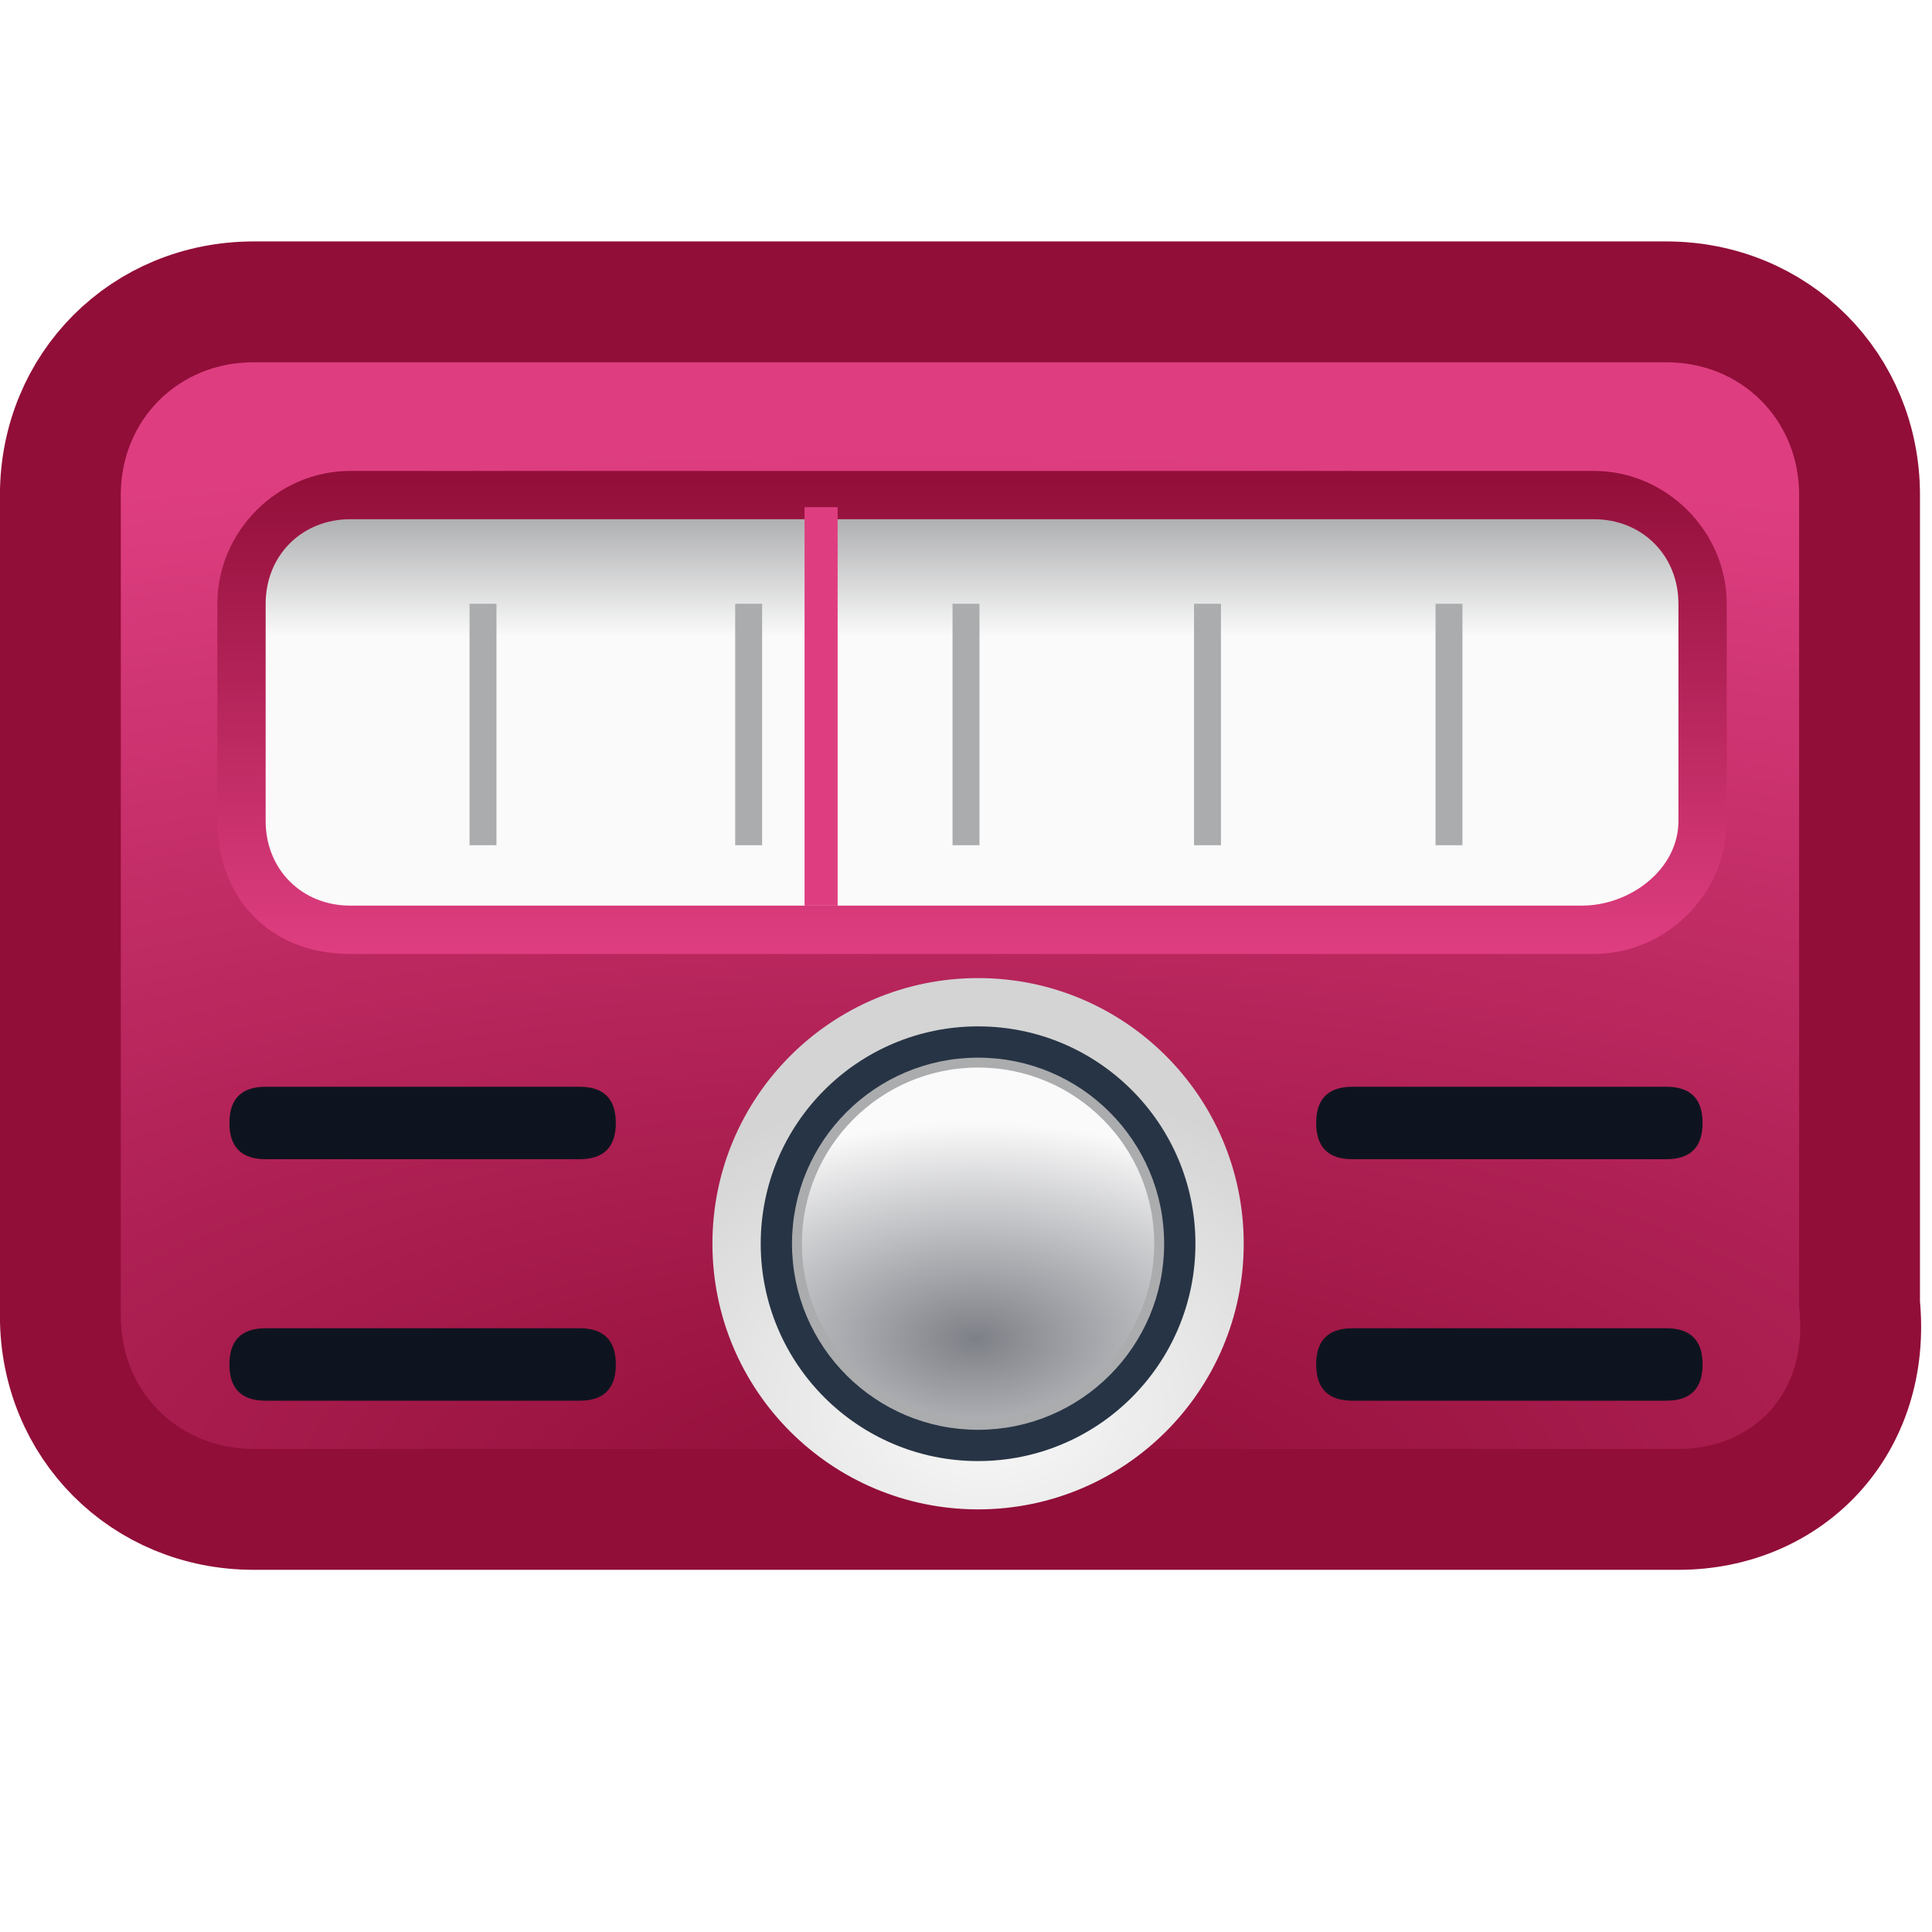
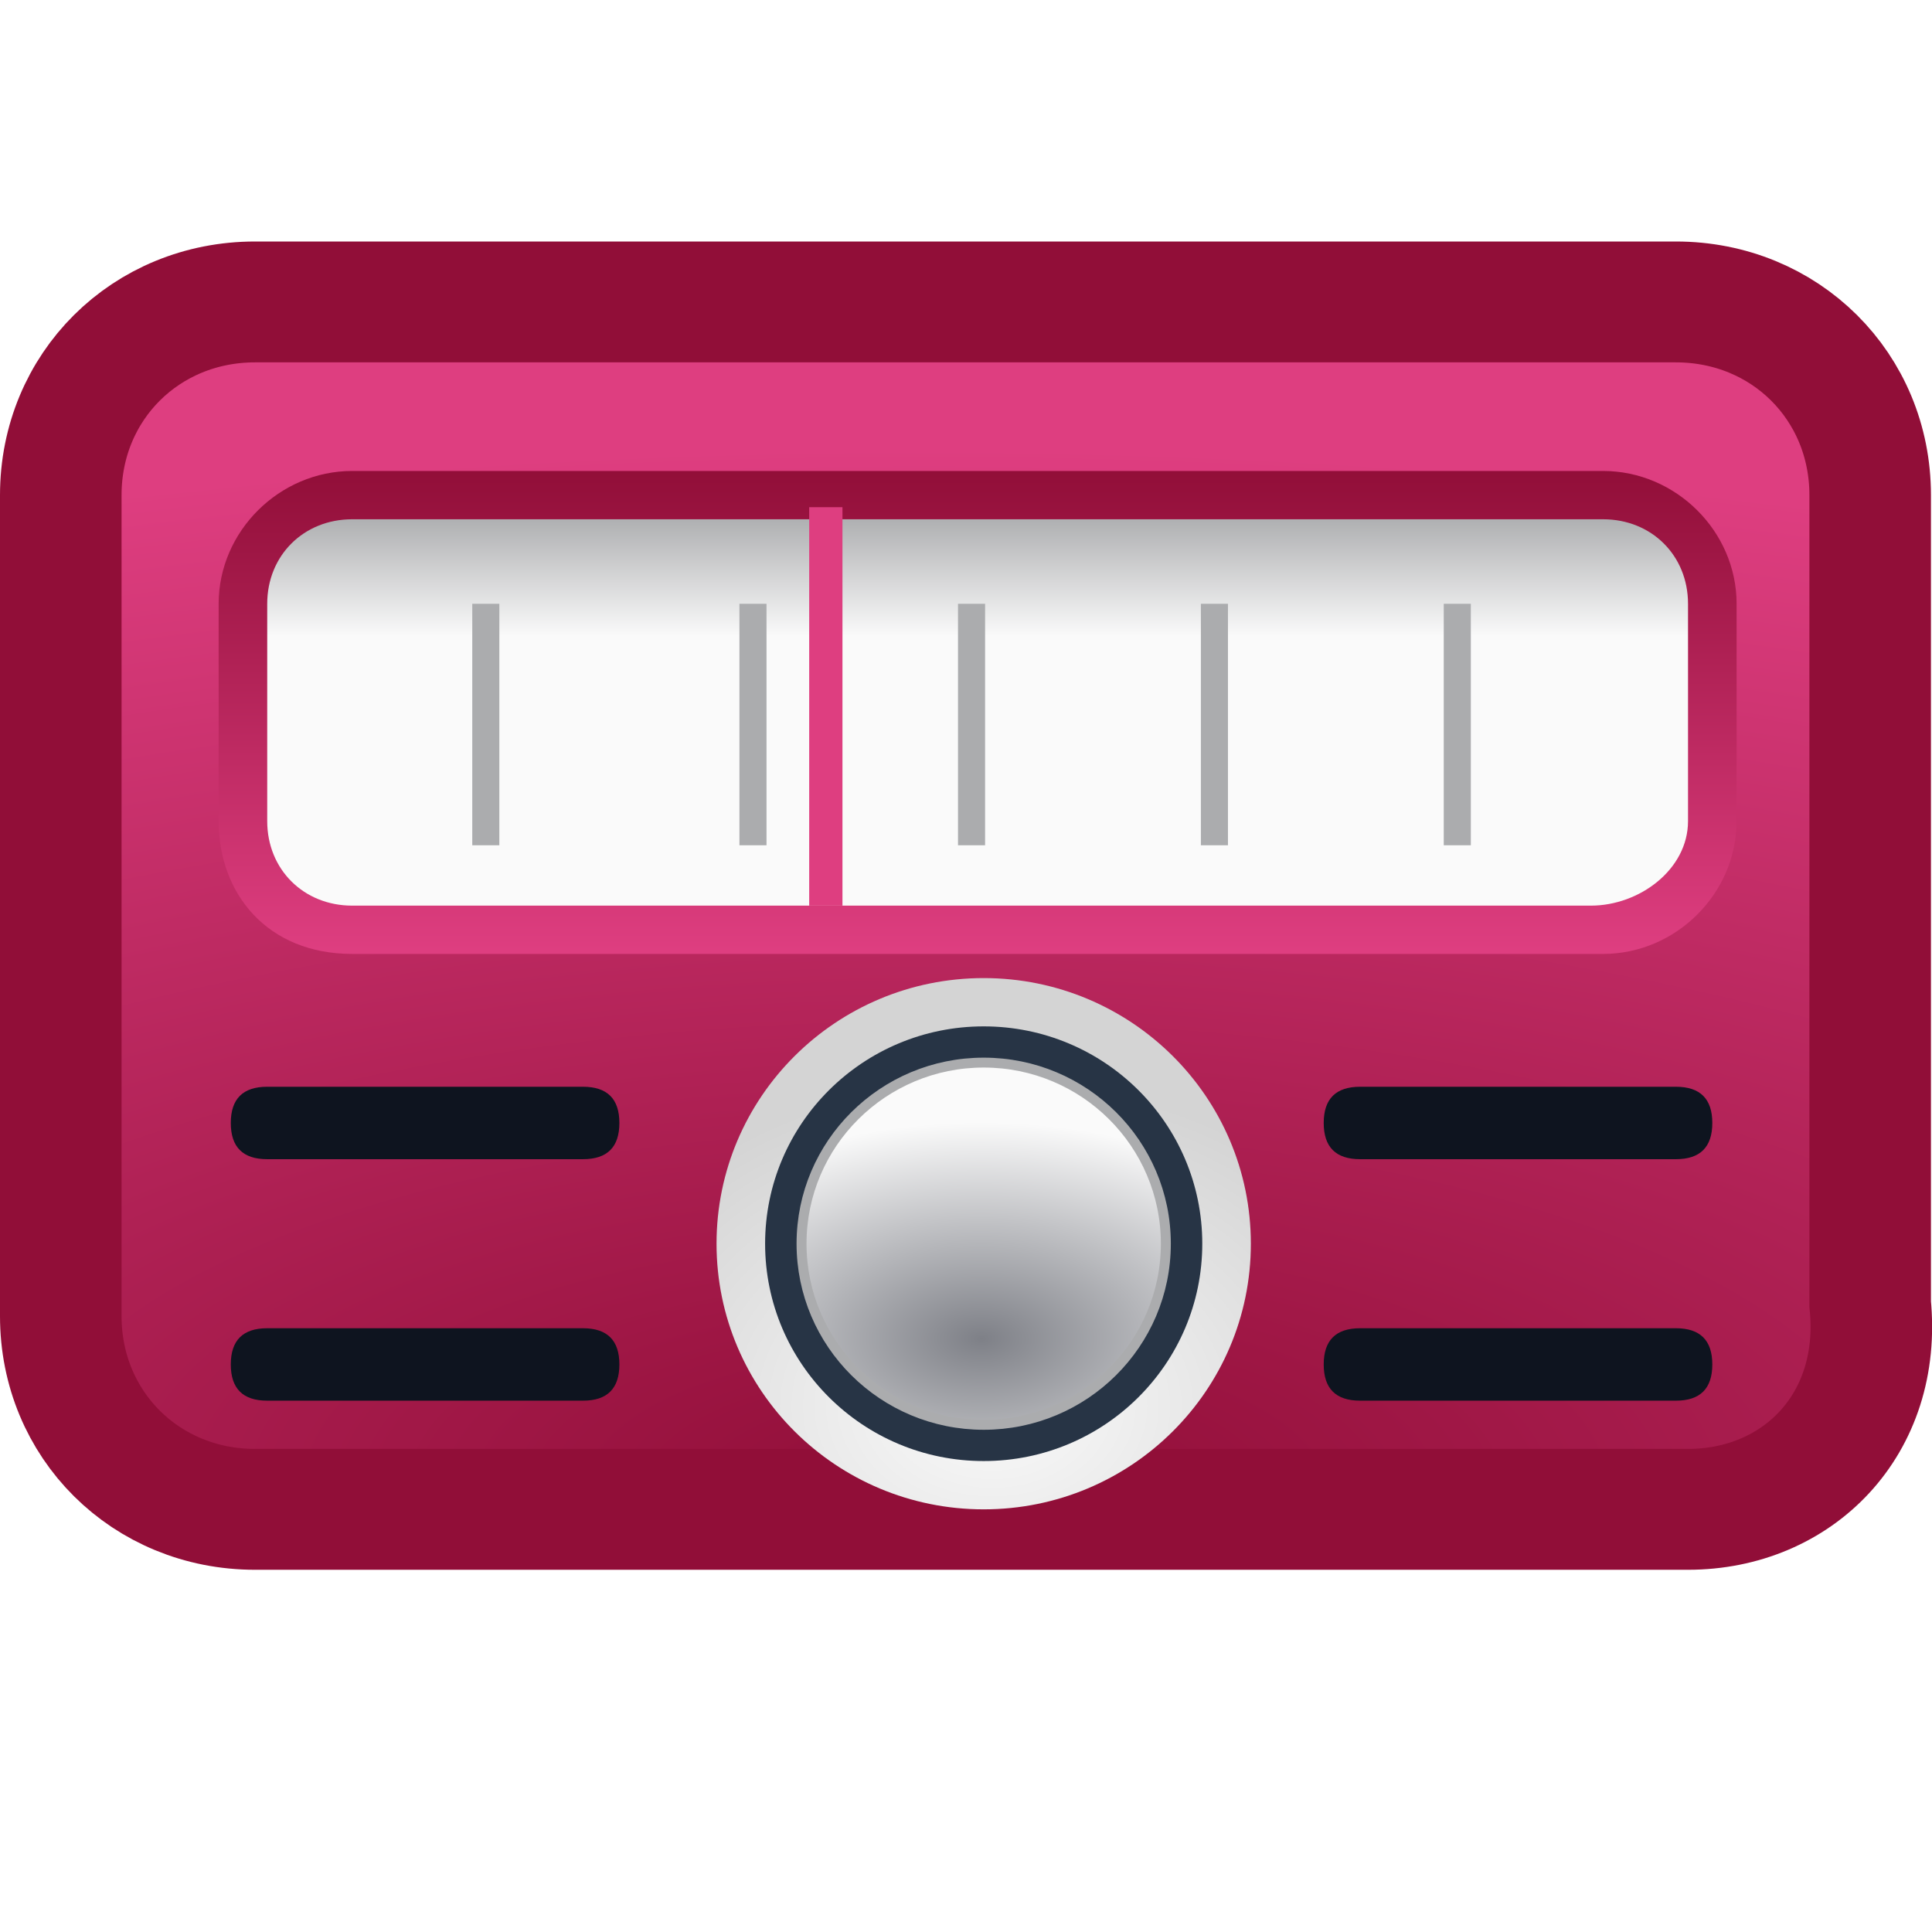
<svg xmlns="http://www.w3.org/2000/svg" version="1.1" x="0px" y="0px" viewBox="0 0 16 16" style="enable-background:new 0 0 16 16;" xml:space="preserve" id="svg3473">
  <defs id="defs3477" />
  <style type="text/css" id="style3373">
	.st0{display:none;}
	.st1{display:inline;opacity:0.2;fill:none;stroke:#000000;stroke-width:3.125000e-02;enable-background:new    ;}
	.st2{opacity:0.3;fill:url(#SVGID_1_);enable-background:new    ;}
	.st3{opacity:0.3;fill:url(#SVGID_2_);enable-background:new    ;}
	.st4{opacity:0.3;fill:url(#SVGID_3_);enable-background:new    ;}
	.st5{fill:url(#SVGID_4_);stroke:#910E38;stroke-width:1.001;}
	.st6{fill:url(#SVGID_5_);}
	.st7{fill:url(#SVGID_6_);}
	.st8{fill:none;stroke:#ABACAE;stroke-width:0.223;stroke-miterlimit:10;}
	.st9{fill:none;stroke:#DE3E80;stroke-width:0.274;stroke-miterlimit:10;}
	.st10{fill:url(#SVGID_7_);}
	.st11{fill:#273445;}
	.st12{fill:url(#SVGID_8_);stroke:#ABACAE;stroke-width:8.197150e-02;stroke-linecap:round;stroke-linejoin:round;}
	.st13{fill:#0E141F;}
</style>
  <g id="Layer_1" class="st0">
    <path class="st1" d="M16,11.8H0 M16,12.3H0 M16,12.8H0 M16,11.5H0 M16,12H0 M16,12.5H0 M16,10.3H0 M16,10.8H0 M16,11.3H0 M16,10H0    M16,10.5H0 M16,11H0 M16,8.8H0 M16,9.3H0 M16,9.8H0 M16,8.5H0 M16,9H0 M16,9.5H0 M16,7.3H0 M16,7.8H0 M16,8.3H0 M16,7H0 M16,7.5H0    M16,8H0 M16,5.8H0 M16,6.3H0 M16,6.8H0 M16,5.5H0 M16,6H0 M16,6.5H0 M16,4.8H0 M16,5.3H0 M16,4.5H0 M16,5H0 M16,3.3H0 M16,3.8H0    M16,4.3H0 M16,3H0 M16,3.5H0 M16,4H0 M16,1.8H0 M16,2.3H0 M16,2.8H0 M16,1.5H0 M16,2H0 M16,2.5H0 M16,0.3H0 M16,0.8H0 M16,1.3H0    M16,0.5H0 M16,1H0 M16,14.5H0 M16,15H0 M16,15.5H0 M16,14.3H0 M16,14.8H0 M16,15.3H0 M16,13H0 M16,13.5H0 M16,14H0 M16,13.3H0    M16,13.8H0 M16,15.8H0 M4.3,16V0 M3.8,16V0 M3.3,16V0 M4.5,16V0 M4,16V0 M3.5,16V0 M5.8,16V0 M5.3,16V0 M4.8,16V0 M6,16V0 M5.5,16   V0 M5,16V0 M7.3,16V0 M6.8,16V0 M6.3,16V0 M7.5,16V0 M7,16V0 M6.5,16V0 M8.8,16V0 M8.3,16V0 M7.8,16V0 M9,16V0 M8.5,16V0 M8,16V0    M10.3,16V0 M9.8,16V0 M9.3,16V0 M10.5,16V0 M10,16V0 M9.5,16V0 M11.3,16V0 M10.8,16V0 M11.5,16V0 M11,16V0 M12.8,16V0 M12.3,16V0    M11.8,16V0 M13,16V0 M12.5,16V0 M12,16V0 M14.3,16V0 M13.8,16V0 M13.3,16V0 M14.5,16V0 M14,16V0 M13.5,16V0 M15.8,16V0 M15.3,16V0    M14.8,16V0 M15.5,16V0 M15,16V0 M1.5,16V0 M1,16V0 M0.5,16V0 M1.8,16V0 M1.3,16V0 M0.8,16V0 M3,16V0 M2.5,16V0 M2,16V0 M2.8,16V0    M2.3,16V0 M0.3,16V0" id="path3375" />
  </g>
-   <g id="Layer_2" transform="translate(0,-2)">
+   <g id="Layer_2" transform="matrix(1.005682,0,0,0.9999276,5.0286435e-4,-1.99921)">
    <radialGradient id="SVGID_4_" cx="7.765" cy="15.205" r="21.792" gradientTransform="matrix(1.0281,0.00633158,-0.0026873,0.3957,-0.06592959,8.2518)" gradientUnits="userSpaceOnUse">
      <stop offset="0" style="stop-color:#910E38" id="stop3403" />
      <stop offset="1" style="stop-color:#DE3E80" id="stop3405" />
    </radialGradient>
    <path class="st5" d="M 13.9,14.5 H 2.1 C 1.2,14.5 0.5,13.8 0.5,12.9 V 6.1 C 0.5,5.2 1.2,4.5 2.1,4.5 h 11.7 c 0.9,0 1.6,0.7 1.6,1.6 v 6.7 c 0.1,1 -0.6,1.7 -1.5,1.7 z" id="path3408" style="fill:url(#SVGID_4_);stroke:#910e38;stroke-width:1.001" />
    <linearGradient id="SVGID_5_" gradientUnits="userSpaceOnUse" x1="8.734" y1="9.875" x2="8.734" y2="5.875" gradientTransform="matrix(1.0987,0,0,1,-1.5964,0)">
      <stop offset="0" style="stop-color:#DE3E80" id="stop3410" />
      <stop offset="1" style="stop-color:#910E38" id="stop3412" />
    </linearGradient>
    <path class="st6" d="M 1.8,8.8 V 7 C 1.8,6.4 2.3,5.9 2.9,5.9 h 10.3 c 0.6,0 1.1,0.5 1.1,1.1 v 1.8 c 0,0.6 -0.5,1.1 -1.1,1.1 H 2.9 C 2.2,9.9 1.8,9.4 1.8,8.8 Z" id="path3415" style="fill:url(#SVGID_5_)" />
    <linearGradient id="SVGID_6_" gradientUnits="userSpaceOnUse" x1="8" y1="9.5" x2="8" y2="6.25">
      <stop offset="0.687" style="stop-color:#FAFAFA" id="stop3417" />
      <stop offset="1" style="stop-color:#ABACAE" id="stop3419" />
    </linearGradient>
    <path class="st7" d="M 13.1,9.5 H 2.9 C 2.5,9.5 2.2,9.2 2.2,8.8 V 7 C 2.2,6.6 2.5,6.3 2.9,6.3 h 10.3 c 0.4,0 0.7,0.3 0.7,0.7 v 1.8 c 0,0.4 -0.4,0.7 -0.8,0.7 z" id="path3422" style="fill:url(#SVGID_6_)" />
    <g id="g3436">
      <line class="st8" x1="4" y1="7" x2="4" y2="9" id="line3424" style="fill:none;stroke:#abacae;stroke-width:0.223;stroke-miterlimit:10" />
      <line class="st8" x1="6.2" y1="7" x2="6.2" y2="9" id="line3426" style="fill:none;stroke:#abacae;stroke-width:0.223;stroke-miterlimit:10" />
      <line class="st8" x1="8" y1="7" x2="8" y2="9" id="line3428" style="fill:none;stroke:#abacae;stroke-width:0.223;stroke-miterlimit:10" />
      <line class="st8" x1="10" y1="7" x2="10" y2="9" id="line3430" style="fill:none;stroke:#abacae;stroke-width:0.223;stroke-miterlimit:10" />
      <line class="st8" x1="12" y1="7" x2="12" y2="9" id="line3432" style="fill:none;stroke:#abacae;stroke-width:0.223;stroke-miterlimit:10" />
      <line class="st9" x1="6.8" y1="6.2" x2="6.8" y2="9.5" id="line3434" style="fill:none;stroke:#de3e80;stroke-width:0.274;stroke-miterlimit:10" />
    </g>
    <g id="g3454">
      <radialGradient id="SVGID_7_" cx="7.838" cy="14.267" r="3.572" gradientTransform="matrix(1.0041,0,0,0.757,0.3012,2.8452)" gradientUnits="userSpaceOnUse">
        <stop offset="0" style="stop-color:#FAFAFA" id="stop3438" />
        <stop offset="1" style="stop-color:#D4D4D4" id="stop3440" />
      </radialGradient>
      <circle class="st10" cx="8.1" cy="12.3" r="2.2" id="circle3443" style="fill:url(#SVGID_7_)" />
      <circle class="st11" cx="8.1" cy="12.3" r="1.8" id="circle3445" style="fill:#273445" />
      <radialGradient id="SVGID_8_" cx="7.739" cy="11.918" r="3.139" gradientTransform="matrix(0.9834,0,0,0.5716,0.4704,6.275)" gradientUnits="userSpaceOnUse">
        <stop offset="0" style="stop-color:#7E8087" id="stop3447" />
        <stop offset="1" style="stop-color:#FAFAFA" id="stop3449" />
      </radialGradient>
-       <circle class="st12" cx="8.1" cy="12.3" r="1.5" id="circle3452" />
+       <circle class="st12" cx="8.1" cy="12.3" r="1.5" id="circle3452" style="fill:url(#SVGID_8_)" />
    </g>
    <g id="g3458">
      <path class="st13" d="m 13.8,11.6 h -2.6 c -0.2,0 -0.3,-0.1 -0.3,-0.3 v 0 C 10.9,11.1 11,11 11.2,11 h 2.6 c 0.2,0 0.3,0.1 0.3,0.3 v 0 c 0,0.2 -0.1,0.3 -0.3,0.3 z" id="path3456" style="fill:#0e141f" />
    </g>
    <g id="g3462">
      <path class="st13" d="m 13.8,13.6 h -2.6 c -0.2,0 -0.3,-0.1 -0.3,-0.3 v 0 C 10.9,13.1 11,13 11.2,13 h 2.6 c 0.2,0 0.3,0.1 0.3,0.3 v 0 c 0,0.2 -0.1,0.3 -0.3,0.3 z" id="path3460" style="fill:#0e141f" />
    </g>
    <g id="g3466">
      <path class="st13" d="m 2.2,11.6 h 2.6 c 0.2,0 0.3,-0.1 0.3,-0.3 v 0 C 5.1,11.1 5,11 4.8,11 H 2.2 C 2,11 1.9,11.1 1.9,11.3 v 0 c 0,0.2 0.1,0.3 0.3,0.3 z" id="path3464" style="fill:#0e141f" />
    </g>
    <g id="g3470">
      <path class="st13" d="m 2.2,13.6 h 2.6 c 0.2,0 0.3,-0.1 0.3,-0.3 v 0 C 5.1,13.1 5,13 4.8,13 H 2.2 C 2,13 1.9,13.1 1.9,13.3 v 0 c 0,0.2 0.1,0.3 0.3,0.3 z" id="path3468" style="fill:#0e141f" />
    </g>
  </g>
</svg>
